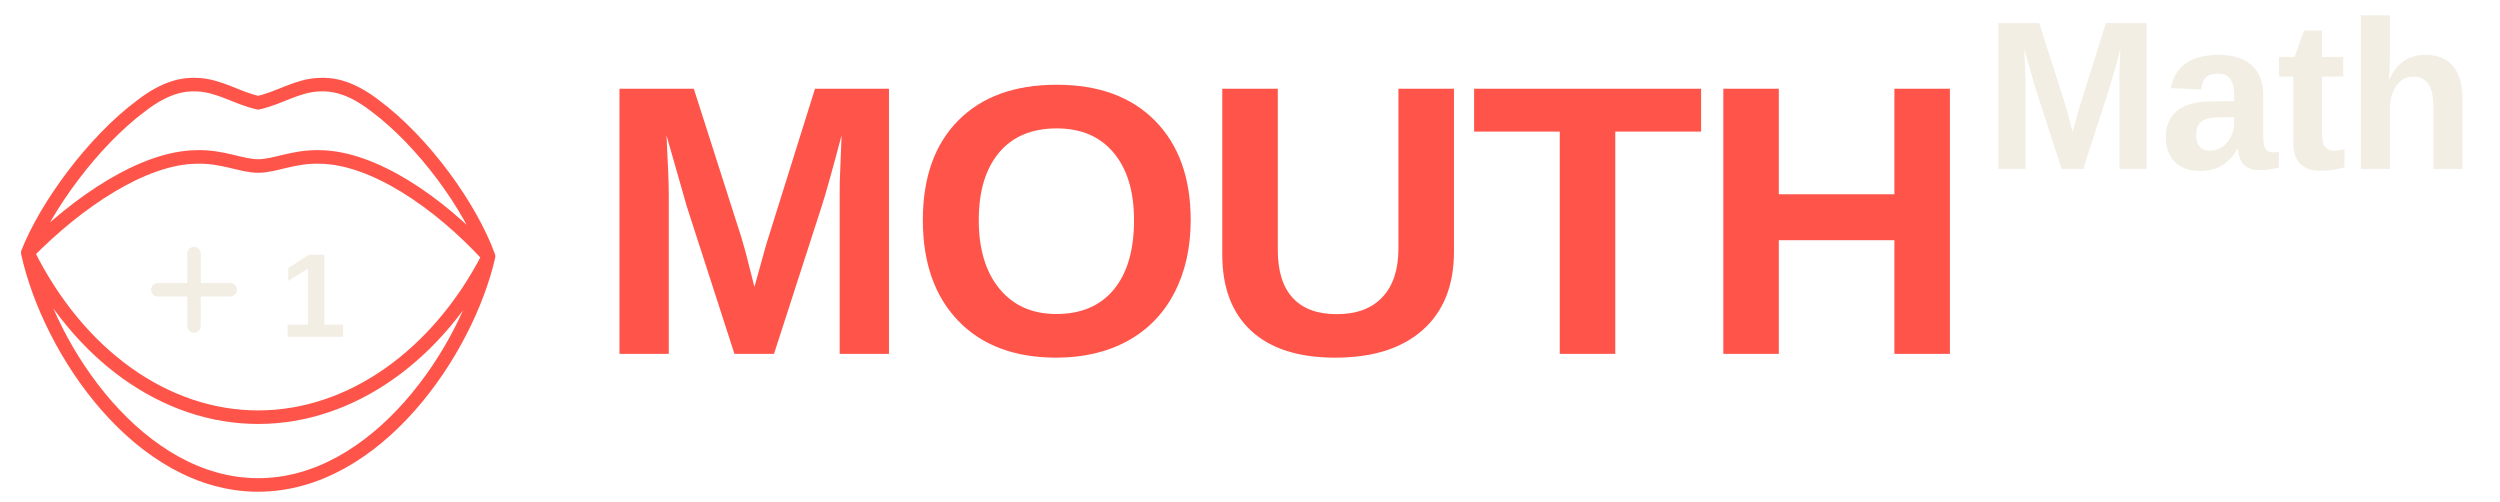
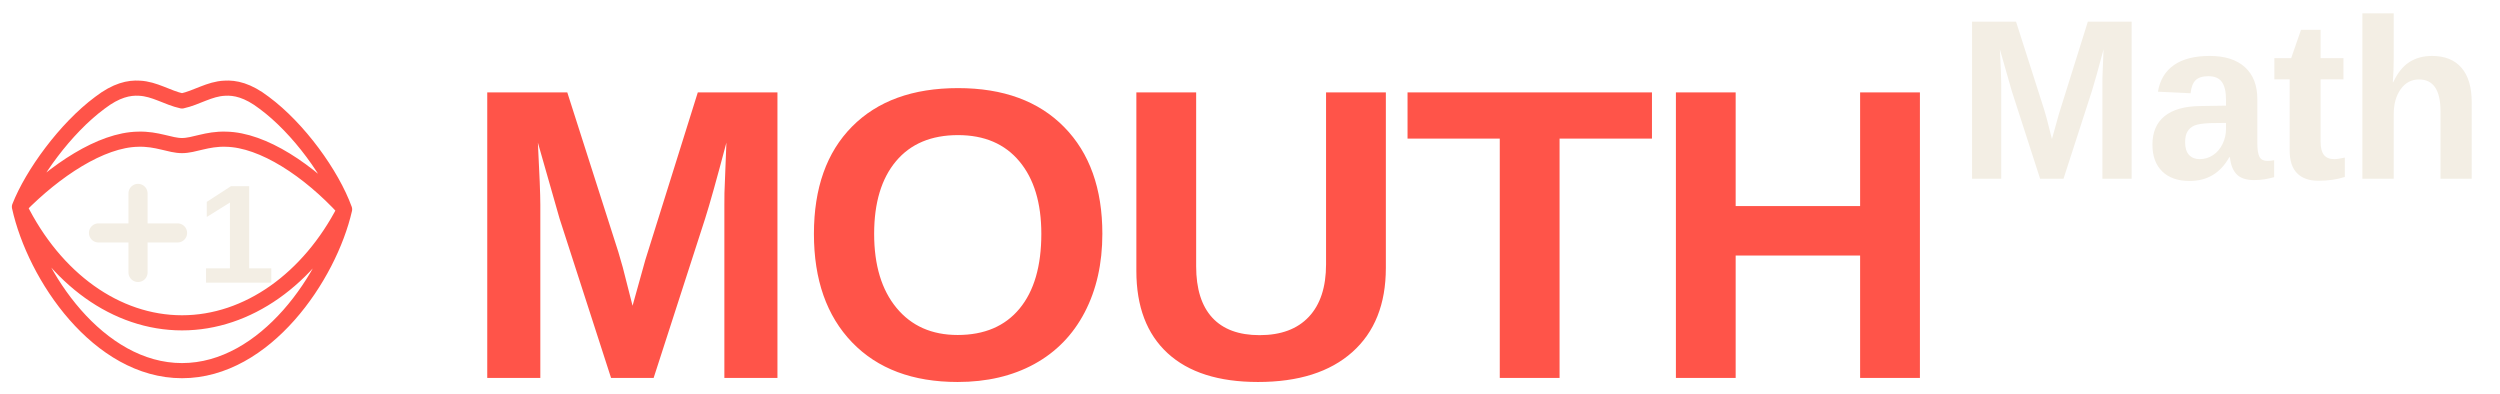
- <svg xmlns="http://www.w3.org/2000/svg" width="254" height="51" focusable="false" class="mmlogo" viewBox="216 266 987 200" role="img" aria-label="MouthMath">
-   <g transform="translate(409,297.04) scale(0.72) translate(-409,-240.75)">
-     <path d="M150,337.5 C160,312 186,276 213,256 C226,246 236,244 244,244.5 C256,245 266,252 277.5,254.5 C289,252 299,245 311,244.5 C319,244 329,246 342,256 C369,276 395,312 405,339.5 M150,337.5 C178,309 214,285 243,284.5 C258,284 268,289.5 277.5,289.5 C287,289.5 297,284 312,284.5 C341,285 377,309 405,339.5 M150,337.5 C178,394 226,428.5 277.5,428.5 C329,428.5 377,394 405,339.5 M150,337.5 C162,392 212,466 277.5,466 C343,466 393,392 405,339.5" fill="none" stroke="#ff5449" stroke-width="7.5" stroke-linecap="round" stroke-linejoin="round" />
-     <path d="M222,358 H262 M242,338 V378" fill="none" stroke="#f3eee4" stroke-width="7.5" stroke-linecap="round" stroke-linejoin="round" />
-     <text x="308" y="384" text-anchor="middle" fill="#f3eee4" style="font-family:Arial,'Helvetica Neue',Helvetica,'Liberation Sans',sans-serif;font-weight:700;font-size:66px">1</text>
+ <svg xmlns="http://www.w3.org/2000/svg" width="254" height="40" focusable="false" class="mmlogo" viewBox="278 268 925 144" role="img" aria-label="MouthMath">
+   <g transform="translate(405.5,299.8) scale(0.4718) translate(-405,-244.5)">
+     <path d="M150,337.5 C160,312 186,276 213,256 C226,246 236,244 244,244.5 C256,245 266,252 277.5,254.5 C289,252 299,245 311,244.5 C319,244 329,246 342,256 C369,276 395,312 405,339.5 M150,337.5 C178,309 214,285 243,284.5 C258,284 268,289.5 277.5,289.5 C287,289.5 297,284 312,284.5 C341,285 377,309 405,339.5 M150,337.5 C178,394 226,428.5 277.5,428.5 C329,428.5 377,394 405,339.5 M150,337.5 C162,392 212,466 277.5,466 C343,466 393,392 405,339.5" fill="none" stroke="#ff5449" stroke-width="11.87" stroke-linecap="round" stroke-linejoin="round" />
+     <path d="M212,358 H274 M243,327 V389" fill="none" stroke="#f3eee4" stroke-width="15" stroke-linecap="round" />
+     <text x="320" y="397" text-anchor="middle" fill="#f3eee4" style="font-family:Arial,'Helvetica Neue',Helvetica,'Liberation Sans',sans-serif;font-weight:700;font-size:110px">1</text>
  </g>
  <text class="mmwm" x="448" y="407.0" fill="#ff5449" style="font-family:Arial,'Helvetica Neue',Helvetica,'Liberation Sans',sans-serif;font-weight:700;font-size:153.57px;letter-spacing:-0.02em">MOUTH</text>
  <text x="1002" y="333.3" fill="#f3eee4" style="font-family:Arial,'Helvetica Neue',Helvetica,'Liberation Sans',sans-serif;font-weight:700;font-size:84.46px;letter-spacing:-0.005em">Math</text>
</svg>
